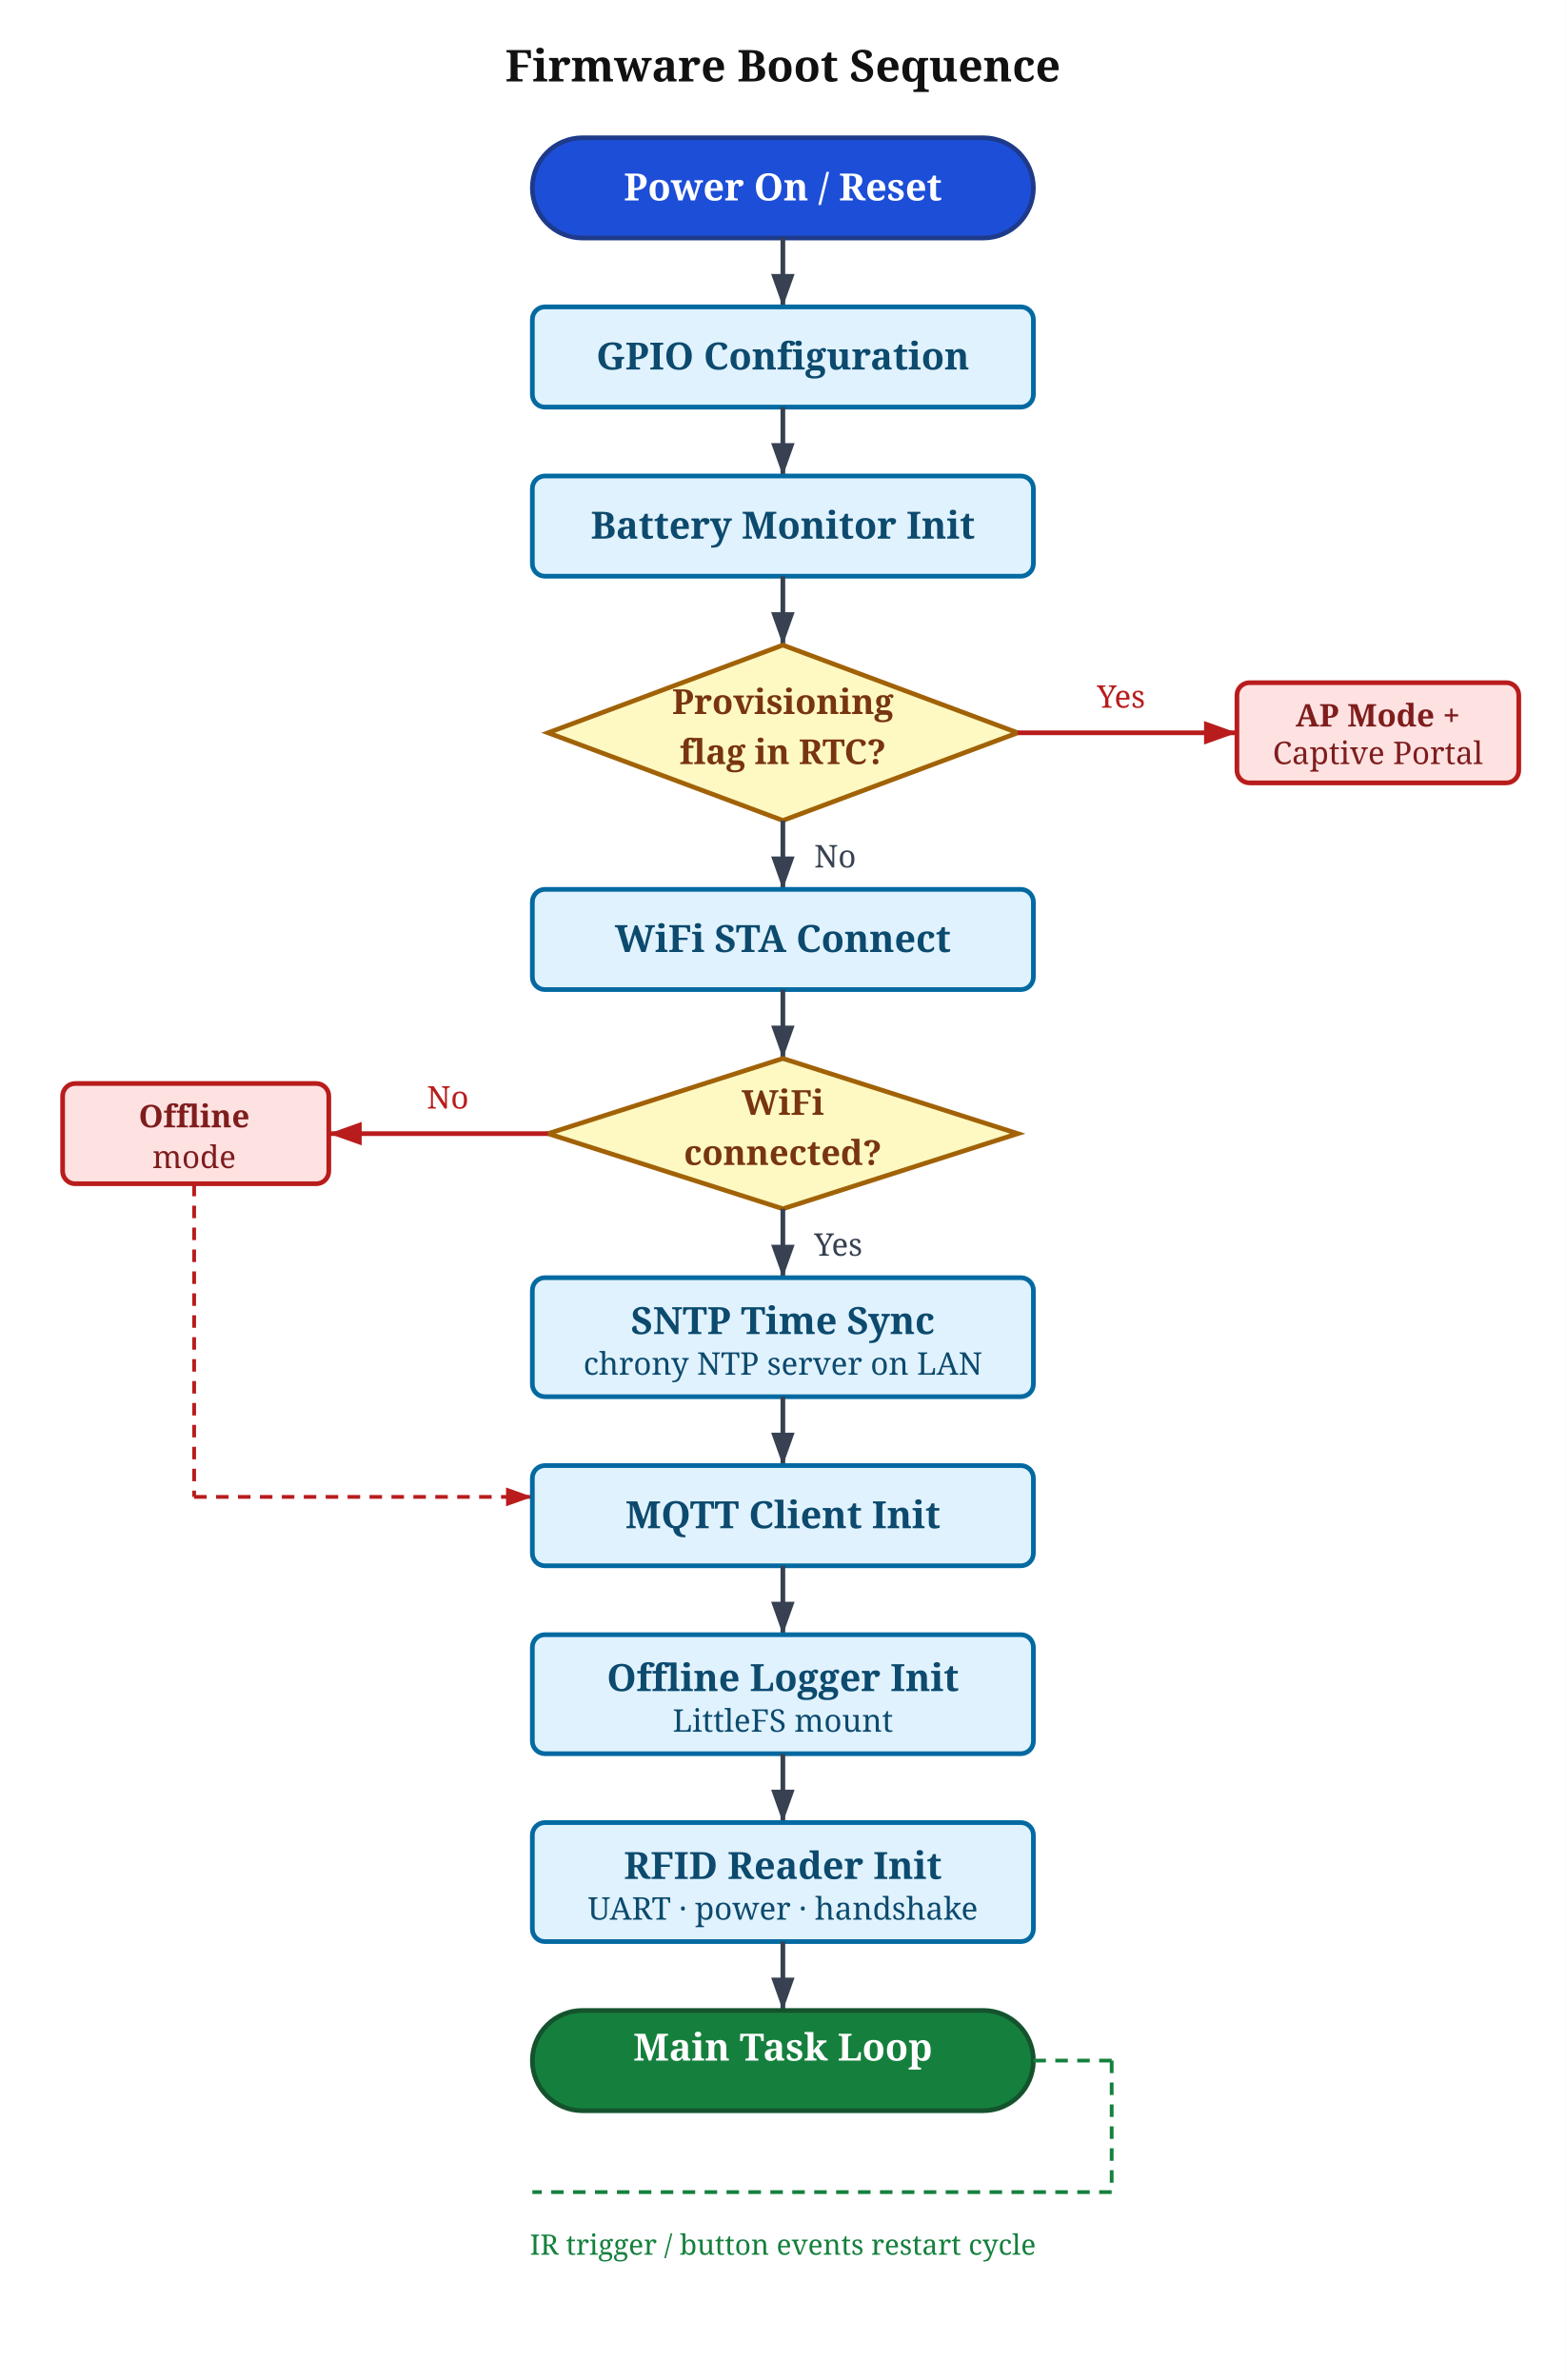
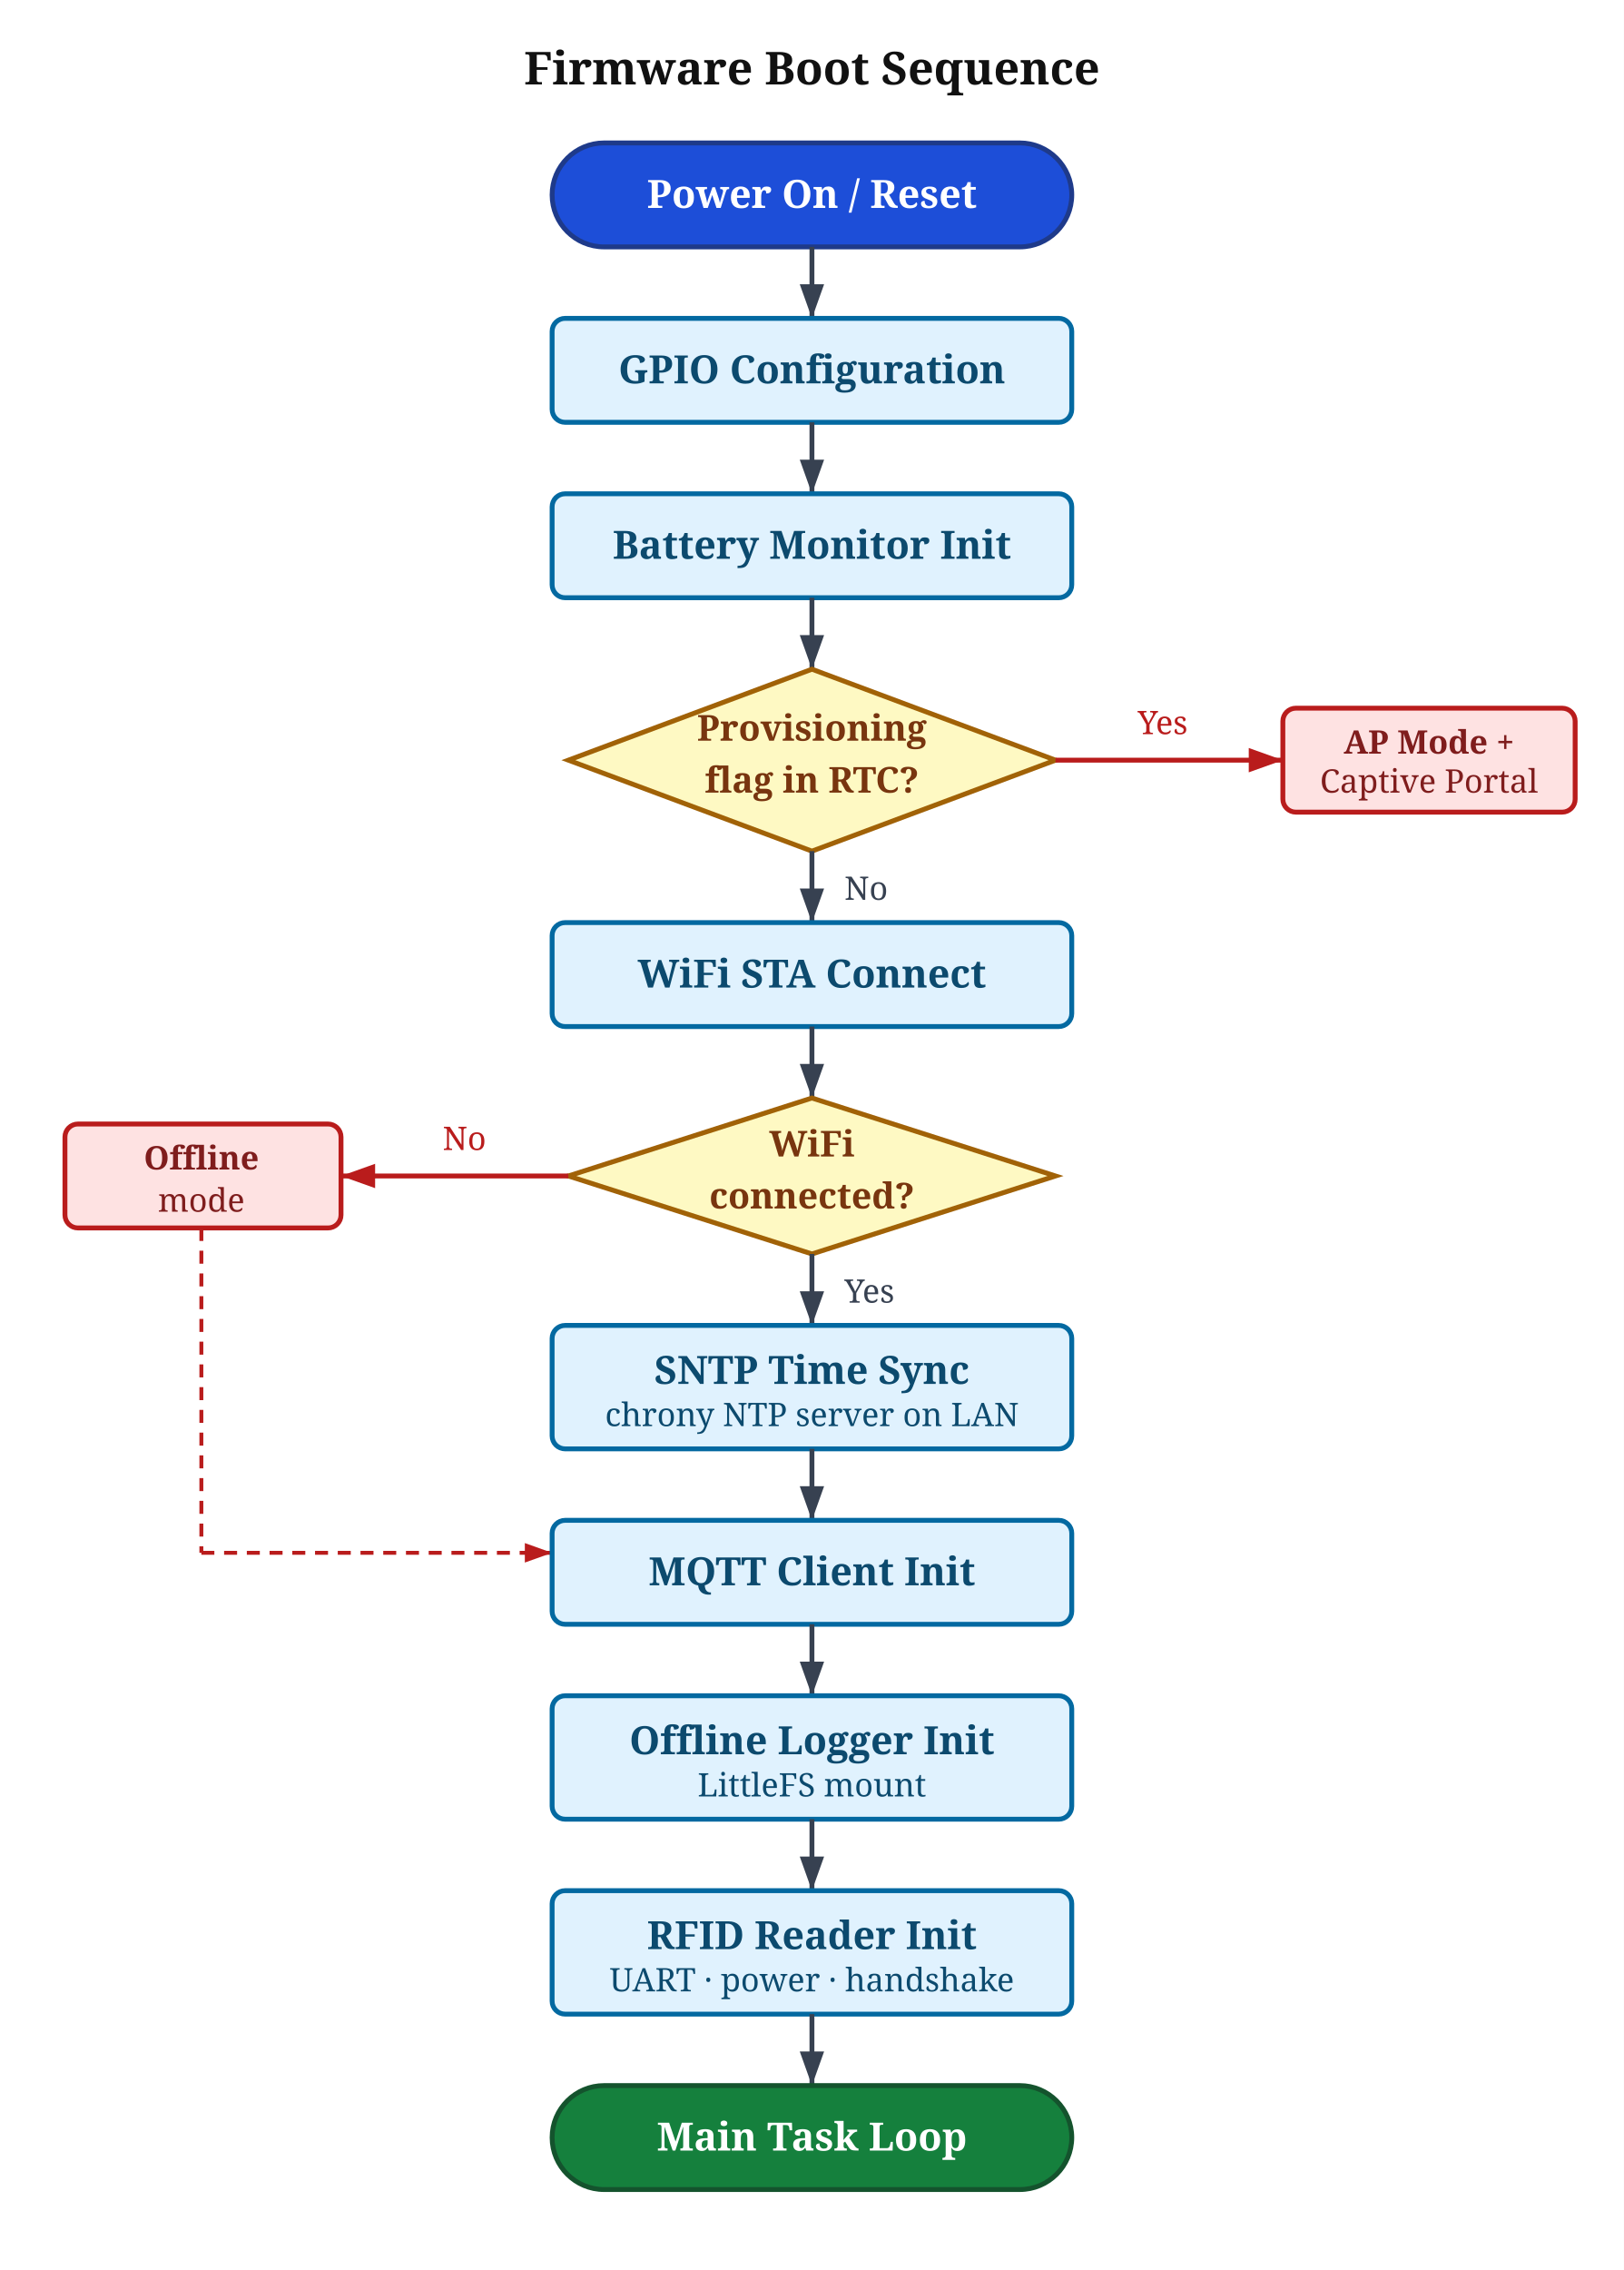
- <svg xmlns="http://www.w3.org/2000/svg" viewBox="0 0 500 760" font-family="Georgia, serif" font-size="12">
-   <rect width="500" height="760" fill="#fff" />
-   <text x="250" y="26" text-anchor="middle" font-size="14" font-weight="bold" fill="#111">Firmware Boot Sequence</text>
-   <defs>
+ <svg xmlns="http://www.w3.org/2000/svg" viewBox="0 0 500 698.769" font-family="Georgia, serif" font-size="12px" version="1.1" id="svg28" width="500" height="698.769">
+   <rect width="500" height="698.769" fill="#ffffff" id="rect1" x="0" y="0" style="stroke-width:0.959" />
+   <text x="250" y="26" text-anchor="middle" font-size="14px" font-weight="bold" fill="#111111" id="text1">Firmware Boot Sequence</text>
+   <defs id="defs3">
    <marker id="a" markerWidth="7" markerHeight="5" refX="7" refY="2.5" orient="auto">
-       <polygon points="0 0,7 2.5,0 5" fill="#374151" />
+       <polygon points="0,5 0,0 7,2.5 " fill="#374151" id="polygon1" />
    </marker>
    <marker id="ar" markerWidth="7" markerHeight="5" refX="7" refY="2.5" orient="auto">
-       <polygon points="0 0,7 2.5,0 5" fill="#b91c1c" />
+       <polygon points="0,5 0,0 7,2.5 " fill="#b91c1c" id="polygon2" />
    </marker>
    <marker id="ag" markerWidth="7" markerHeight="5" refX="7" refY="2.5" orient="auto">
-       <polygon points="0 0,7 2.5,0 5" fill="#15803d" />
+       <polygon points="0,5 0,0 7,2.5 " fill="#15803d" id="polygon3" />
    </marker>
  </defs>
-   <rect x="170" y="44" width="160" height="32" rx="16" fill="#1d4ed8" stroke="#1e3a8a" stroke-width="1.5" />
-   <text x="250" y="64" text-anchor="middle" fill="#fff" font-weight="bold">Power On / Reset</text>
-   <line x1="250" y1="76" x2="250" y2="98" stroke="#374151" stroke-width="1.5" marker-end="url(#a)" />
-   <rect x="170" y="98" width="160" height="32" rx="4" fill="#e0f2fe" stroke="#0369a1" stroke-width="1.5" />
-   <text x="250" y="118" text-anchor="middle" fill="#0c4a6e" font-weight="bold">GPIO Configuration</text>
-   <line x1="250" y1="130" x2="250" y2="152" stroke="#374151" stroke-width="1.5" marker-end="url(#a)" />
-   <rect x="170" y="152" width="160" height="32" rx="4" fill="#e0f2fe" stroke="#0369a1" stroke-width="1.5" />
-   <text x="250" y="172" text-anchor="middle" fill="#0c4a6e" font-weight="bold">Battery Monitor Init</text>
-   <line x1="250" y1="184" x2="250" y2="206" stroke="#374151" stroke-width="1.5" marker-end="url(#a)" />
-   <polygon points="250,206 325,234 250,262 175,234" fill="#fef9c3" stroke="#a16207" stroke-width="1.5" />
-   <text x="250" y="228" text-anchor="middle" fill="#78350f" font-weight="bold" font-size="11">Provisioning</text>
-   <text x="250" y="244" text-anchor="middle" fill="#78350f" font-weight="bold" font-size="11">flag in RTC?</text>
-   <line x1="325" y1="234" x2="395" y2="234" stroke="#b91c1c" stroke-width="1.5" marker-end="url(#ar)" />
-   <text x="358" y="226" text-anchor="middle" font-size="10" fill="#b91c1c">Yes</text>
-   <rect x="395" y="218" width="90" height="32" rx="4" fill="#fee2e2" stroke="#b91c1c" stroke-width="1.5" />
-   <text x="440" y="232" text-anchor="middle" fill="#7f1d1d" font-size="10" font-weight="bold">AP Mode +</text>
-   <text x="440" y="244" text-anchor="middle" fill="#7f1d1d" font-size="10">Captive Portal</text>
-   <line x1="250" y1="262" x2="250" y2="284" stroke="#374151" stroke-width="1.5" marker-end="url(#a)" />
-   <text x="260" y="277" font-size="10" fill="#374151">No</text>
-   <rect x="170" y="284" width="160" height="32" rx="4" fill="#e0f2fe" stroke="#0369a1" stroke-width="1.5" />
-   <text x="250" y="304" text-anchor="middle" fill="#0c4a6e" font-weight="bold">WiFi STA Connect</text>
-   <line x1="250" y1="316" x2="250" y2="338" stroke="#374151" stroke-width="1.5" marker-end="url(#a)" />
-   <polygon points="250,338 325,362 250,386 175,362" fill="#fef9c3" stroke="#a16207" stroke-width="1.5" />
-   <text x="250" y="356" text-anchor="middle" fill="#78350f" font-weight="bold" font-size="11">WiFi</text>
-   <text x="250" y="372" text-anchor="middle" fill="#78350f" font-weight="bold" font-size="11">connected?</text>
-   <line x1="250" y1="386" x2="250" y2="408" stroke="#374151" stroke-width="1.5" marker-end="url(#a)" />
-   <text x="260" y="401" font-size="10" fill="#374151">Yes</text>
-   <line x1="175" y1="362" x2="105" y2="362" stroke="#b91c1c" stroke-width="1.5" marker-end="url(#ar)" />
-   <text x="143" y="354" text-anchor="middle" font-size="10" fill="#b91c1c">No</text>
-   <rect x="20" y="346" width="85" height="32" rx="4" fill="#fee2e2" stroke="#b91c1c" stroke-width="1.5" />
-   <text x="62" y="360" text-anchor="middle" fill="#7f1d1d" font-size="10" font-weight="bold">Offline</text>
-   <text x="62" y="373" text-anchor="middle" fill="#7f1d1d" font-size="10">mode</text>
-   <line x1="62" y1="378" x2="62" y2="478" stroke="#b91c1c" stroke-width="1.2" stroke-dasharray="4,3" />
-   <line x1="62" y1="478" x2="170" y2="478" stroke="#b91c1c" stroke-width="1.2" stroke-dasharray="4,3" marker-end="url(#ar)" />
-   <rect x="170" y="408" width="160" height="38" rx="4" fill="#e0f2fe" stroke="#0369a1" stroke-width="1.5" />
-   <text x="250" y="426" text-anchor="middle" fill="#0c4a6e" font-weight="bold">SNTP Time Sync</text>
-   <text x="250" y="439" text-anchor="middle" fill="#0c4a6e" font-size="10">chrony NTP server on LAN</text>
-   <line x1="250" y1="446" x2="250" y2="468" stroke="#374151" stroke-width="1.5" marker-end="url(#a)" />
-   <rect x="170" y="468" width="160" height="32" rx="4" fill="#e0f2fe" stroke="#0369a1" stroke-width="1.5" />
-   <text x="250" y="488" text-anchor="middle" fill="#0c4a6e" font-weight="bold">MQTT Client Init</text>
-   <line x1="250" y1="500" x2="250" y2="522" stroke="#374151" stroke-width="1.5" marker-end="url(#a)" />
-   <rect x="170" y="522" width="160" height="38" rx="4" fill="#e0f2fe" stroke="#0369a1" stroke-width="1.5" />
-   <text x="250" y="540" text-anchor="middle" fill="#0c4a6e" font-weight="bold">Offline Logger Init</text>
-   <text x="250" y="553" text-anchor="middle" fill="#0c4a6e" font-size="10">LittleFS mount</text>
-   <line x1="250" y1="560" x2="250" y2="582" stroke="#374151" stroke-width="1.5" marker-end="url(#a)" />
-   <rect x="170" y="582" width="160" height="38" rx="4" fill="#e0f2fe" stroke="#0369a1" stroke-width="1.5" />
-   <text x="250" y="600" text-anchor="middle" fill="#0c4a6e" font-weight="bold">RFID Reader Init</text>
-   <text x="250" y="613" text-anchor="middle" fill="#0c4a6e" font-size="10">UART · power · handshake</text>
-   <line x1="250" y1="620" x2="250" y2="642" stroke="#374151" stroke-width="1.5" marker-end="url(#a)" />
-   <rect x="170" y="642" width="160" height="32" rx="16" fill="#15803d" stroke="#14532d" stroke-width="1.5" />
-   <text x="250" y="658" text-anchor="middle" fill="#fff" font-weight="bold">Main Task Loop</text>
-   <line x1="330" y1="658" x2="355" y2="658" stroke="#15803d" stroke-width="1.2" stroke-dasharray="4,3" />
-   <line x1="355" y1="658" x2="355" y2="700" stroke="#15803d" stroke-width="1.2" stroke-dasharray="4,3" />
-   <line x1="355" y1="700" x2="170" y2="700" stroke="#15803d" stroke-width="1.2" stroke-dasharray="4,3" />
-   <text x="250" y="720" text-anchor="middle" font-size="9" fill="#15803d">IR trigger / button events restart cycle</text>
+   <rect x="170" y="44" width="160" height="32" rx="16" fill="#1d4ed8" stroke="#1e3a8a" stroke-width="1.5" id="rect3" />
+   <text x="250" y="64" text-anchor="middle" fill="#ffffff" font-weight="bold" id="text3">Power On / Reset</text>
+   <line x1="250" y1="76" x2="250" y2="98" stroke="#374151" stroke-width="1.5" marker-end="url(#a)" id="line3" />
+   <rect x="170" y="98" width="160" height="32" rx="4" fill="#e0f2fe" stroke="#0369a1" stroke-width="1.5" id="rect4" />
+   <text x="250" y="118" text-anchor="middle" fill="#0c4a6e" font-weight="bold" id="text4">GPIO Configuration</text>
+   <line x1="250" y1="130" x2="250" y2="152" stroke="#374151" stroke-width="1.5" marker-end="url(#a)" id="line4" />
+   <rect x="170" y="152" width="160" height="32" rx="4" fill="#e0f2fe" stroke="#0369a1" stroke-width="1.5" id="rect5" />
+   <text x="250" y="172" text-anchor="middle" fill="#0c4a6e" font-weight="bold" id="text5">Battery Monitor Init</text>
+   <line x1="250" y1="184" x2="250" y2="206" stroke="#374151" stroke-width="1.5" marker-end="url(#a)" id="line5" />
+   <polygon points="250,206 325,234 250,262 175,234 " fill="#fef9c3" stroke="#a16207" stroke-width="1.5" id="polygon5" />
+   <text x="250" y="228" text-anchor="middle" fill="#78350f" font-weight="bold" font-size="11px" id="text6">Provisioning</text>
+   <text x="250" y="244" text-anchor="middle" fill="#78350f" font-weight="bold" font-size="11px" id="text7">flag in RTC?</text>
+   <line x1="325" y1="234" x2="395" y2="234" stroke="#b91c1c" stroke-width="1.5" marker-end="url(#ar)" id="line7" />
+   <text x="358" y="226" text-anchor="middle" font-size="10px" fill="#b91c1c" id="text8">Yes</text>
+   <rect x="395" y="218" width="90" height="32" rx="4" fill="#fee2e2" stroke="#b91c1c" stroke-width="1.5" id="rect8" />
+   <text x="440" y="232" text-anchor="middle" fill="#7f1d1d" font-size="10px" font-weight="bold" id="text9">AP Mode +</text>
+   <text x="440" y="244" text-anchor="middle" fill="#7f1d1d" font-size="10px" id="text10">Captive Portal</text>
+   <line x1="250" y1="262" x2="250" y2="284" stroke="#374151" stroke-width="1.5" marker-end="url(#a)" id="line10" />
+   <text x="260" y="277" font-size="10px" fill="#374151" id="text11">No</text>
+   <rect x="170" y="284" width="160" height="32" rx="4" fill="#e0f2fe" stroke="#0369a1" stroke-width="1.5" id="rect11" />
+   <text x="250" y="304" text-anchor="middle" fill="#0c4a6e" font-weight="bold" id="text12">WiFi STA Connect</text>
+   <line x1="250" y1="316" x2="250" y2="338" stroke="#374151" stroke-width="1.5" marker-end="url(#a)" id="line12" />
+   <polygon points="250,338 325,362 250,386 175,362 " fill="#fef9c3" stroke="#a16207" stroke-width="1.5" id="polygon12" />
+   <text x="250" y="356" text-anchor="middle" fill="#78350f" font-weight="bold" font-size="11px" id="text13">WiFi</text>
+   <text x="250" y="372" text-anchor="middle" fill="#78350f" font-weight="bold" font-size="11px" id="text14">connected?</text>
+   <line x1="250" y1="386" x2="250" y2="408" stroke="#374151" stroke-width="1.5" marker-end="url(#a)" id="line14" />
+   <text x="260" y="401" font-size="10px" fill="#374151" id="text15">Yes</text>
+   <line x1="175" y1="362" x2="105" y2="362" stroke="#b91c1c" stroke-width="1.5" marker-end="url(#ar)" id="line15" />
+   <text x="143" y="354" text-anchor="middle" font-size="10px" fill="#b91c1c" id="text16">No</text>
+   <rect x="20" y="346" width="85" height="32" rx="4" fill="#fee2e2" stroke="#b91c1c" stroke-width="1.5" id="rect16" />
+   <text x="62" y="360" text-anchor="middle" fill="#7f1d1d" font-size="10px" font-weight="bold" id="text17">Offline</text>
+   <text x="62" y="373" text-anchor="middle" fill="#7f1d1d" font-size="10px" id="text18">mode</text>
+   <line x1="62" y1="378" x2="62" y2="478" stroke="#b91c1c" stroke-width="1.2" stroke-dasharray="4, 3" id="line18" />
+   <line x1="62" y1="478" x2="170" y2="478" stroke="#b91c1c" stroke-width="1.2" stroke-dasharray="4, 3" marker-end="url(#ar)" id="line19" />
+   <rect x="170" y="408" width="160" height="38" rx="4" fill="#e0f2fe" stroke="#0369a1" stroke-width="1.5" id="rect19" />
+   <text x="250" y="426" text-anchor="middle" fill="#0c4a6e" font-weight="bold" id="text19">SNTP Time Sync</text>
+   <text x="250" y="439" text-anchor="middle" fill="#0c4a6e" font-size="10px" id="text20">chrony NTP server on LAN</text>
+   <line x1="250" y1="446" x2="250" y2="468" stroke="#374151" stroke-width="1.5" marker-end="url(#a)" id="line20" />
+   <rect x="170" y="468" width="160" height="32" rx="4" fill="#e0f2fe" stroke="#0369a1" stroke-width="1.5" id="rect20" />
+   <text x="250" y="488" text-anchor="middle" fill="#0c4a6e" font-weight="bold" id="text21">MQTT Client Init</text>
+   <line x1="250" y1="500" x2="250" y2="522" stroke="#374151" stroke-width="1.5" marker-end="url(#a)" id="line21" />
+   <rect x="170" y="522" width="160" height="38" rx="4" fill="#e0f2fe" stroke="#0369a1" stroke-width="1.5" id="rect21" />
+   <text x="250" y="540" text-anchor="middle" fill="#0c4a6e" font-weight="bold" id="text22">Offline Logger Init</text>
+   <text x="250" y="553" text-anchor="middle" fill="#0c4a6e" font-size="10px" id="text23">LittleFS mount</text>
+   <line x1="250" y1="560" x2="250" y2="582" stroke="#374151" stroke-width="1.5" marker-end="url(#a)" id="line23" />
+   <rect x="170" y="582" width="160" height="38" rx="4" fill="#e0f2fe" stroke="#0369a1" stroke-width="1.5" id="rect23" />
+   <text x="250" y="600" text-anchor="middle" fill="#0c4a6e" font-weight="bold" id="text24">RFID Reader Init</text>
+   <text x="250" y="613" text-anchor="middle" fill="#0c4a6e" font-size="10px" id="text25">UART · power · handshake</text>
+   <line x1="250" y1="620" x2="250" y2="642" stroke="#374151" stroke-width="1.5" marker-end="url(#a)" id="line25" />
+   <rect x="170" y="642" width="160" height="32" rx="16" fill="#15803d" stroke="#14532d" stroke-width="1.5" id="rect25" />
+   <text x="250" y="662" text-anchor="middle" fill="#ffffff" font-weight="bold" id="text26">Main Task Loop</text>
</svg>
